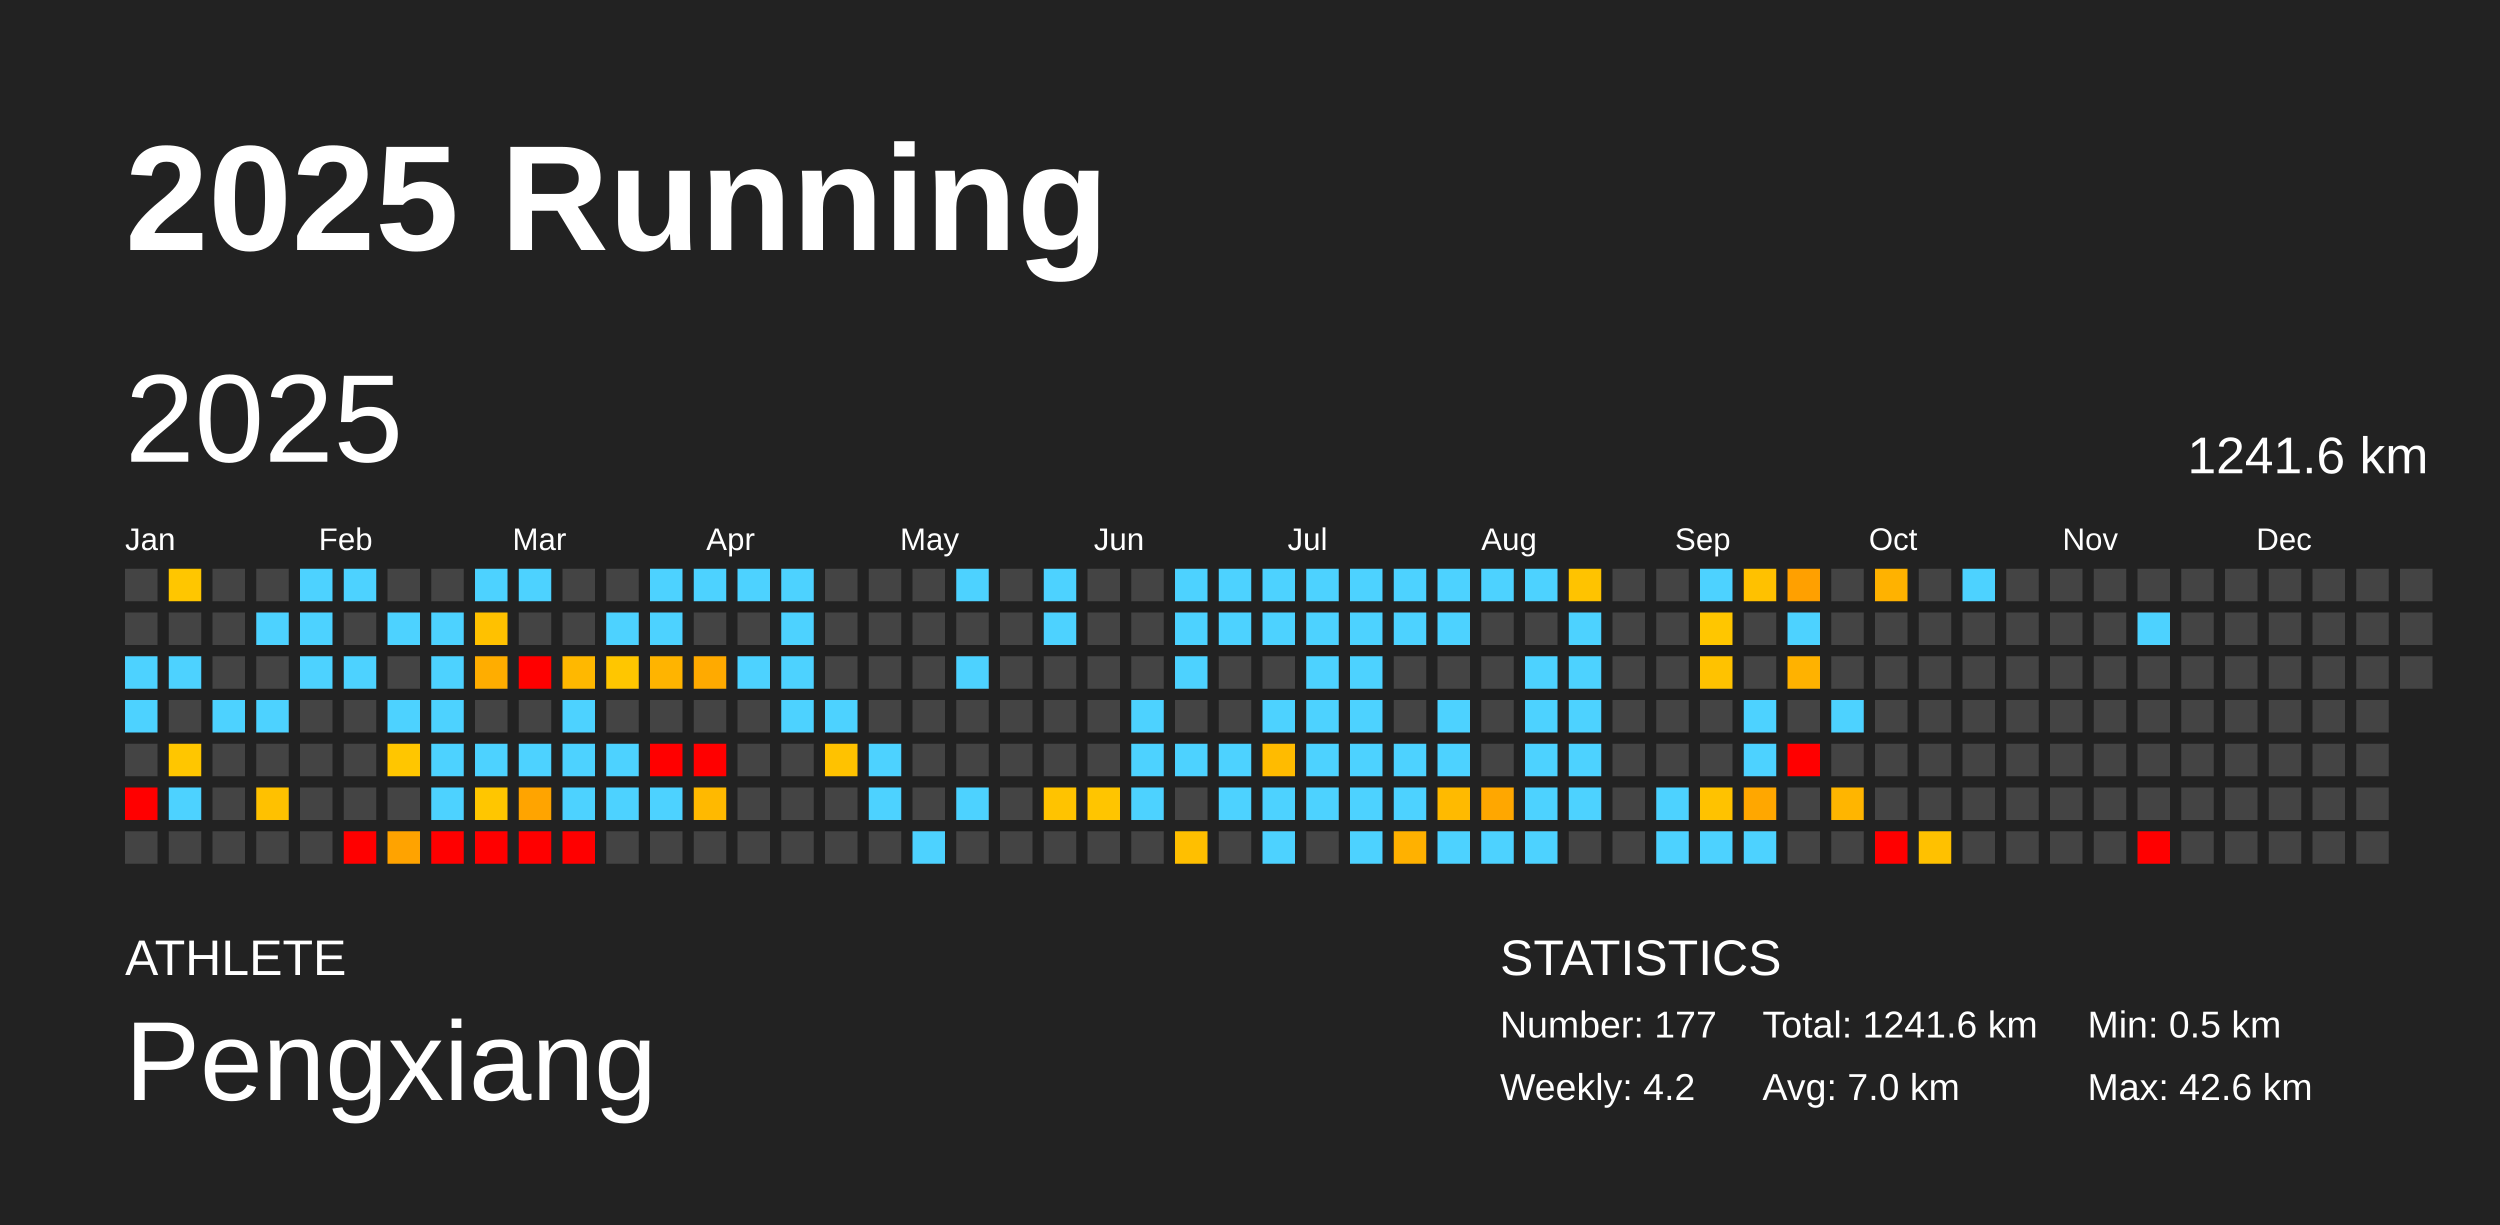
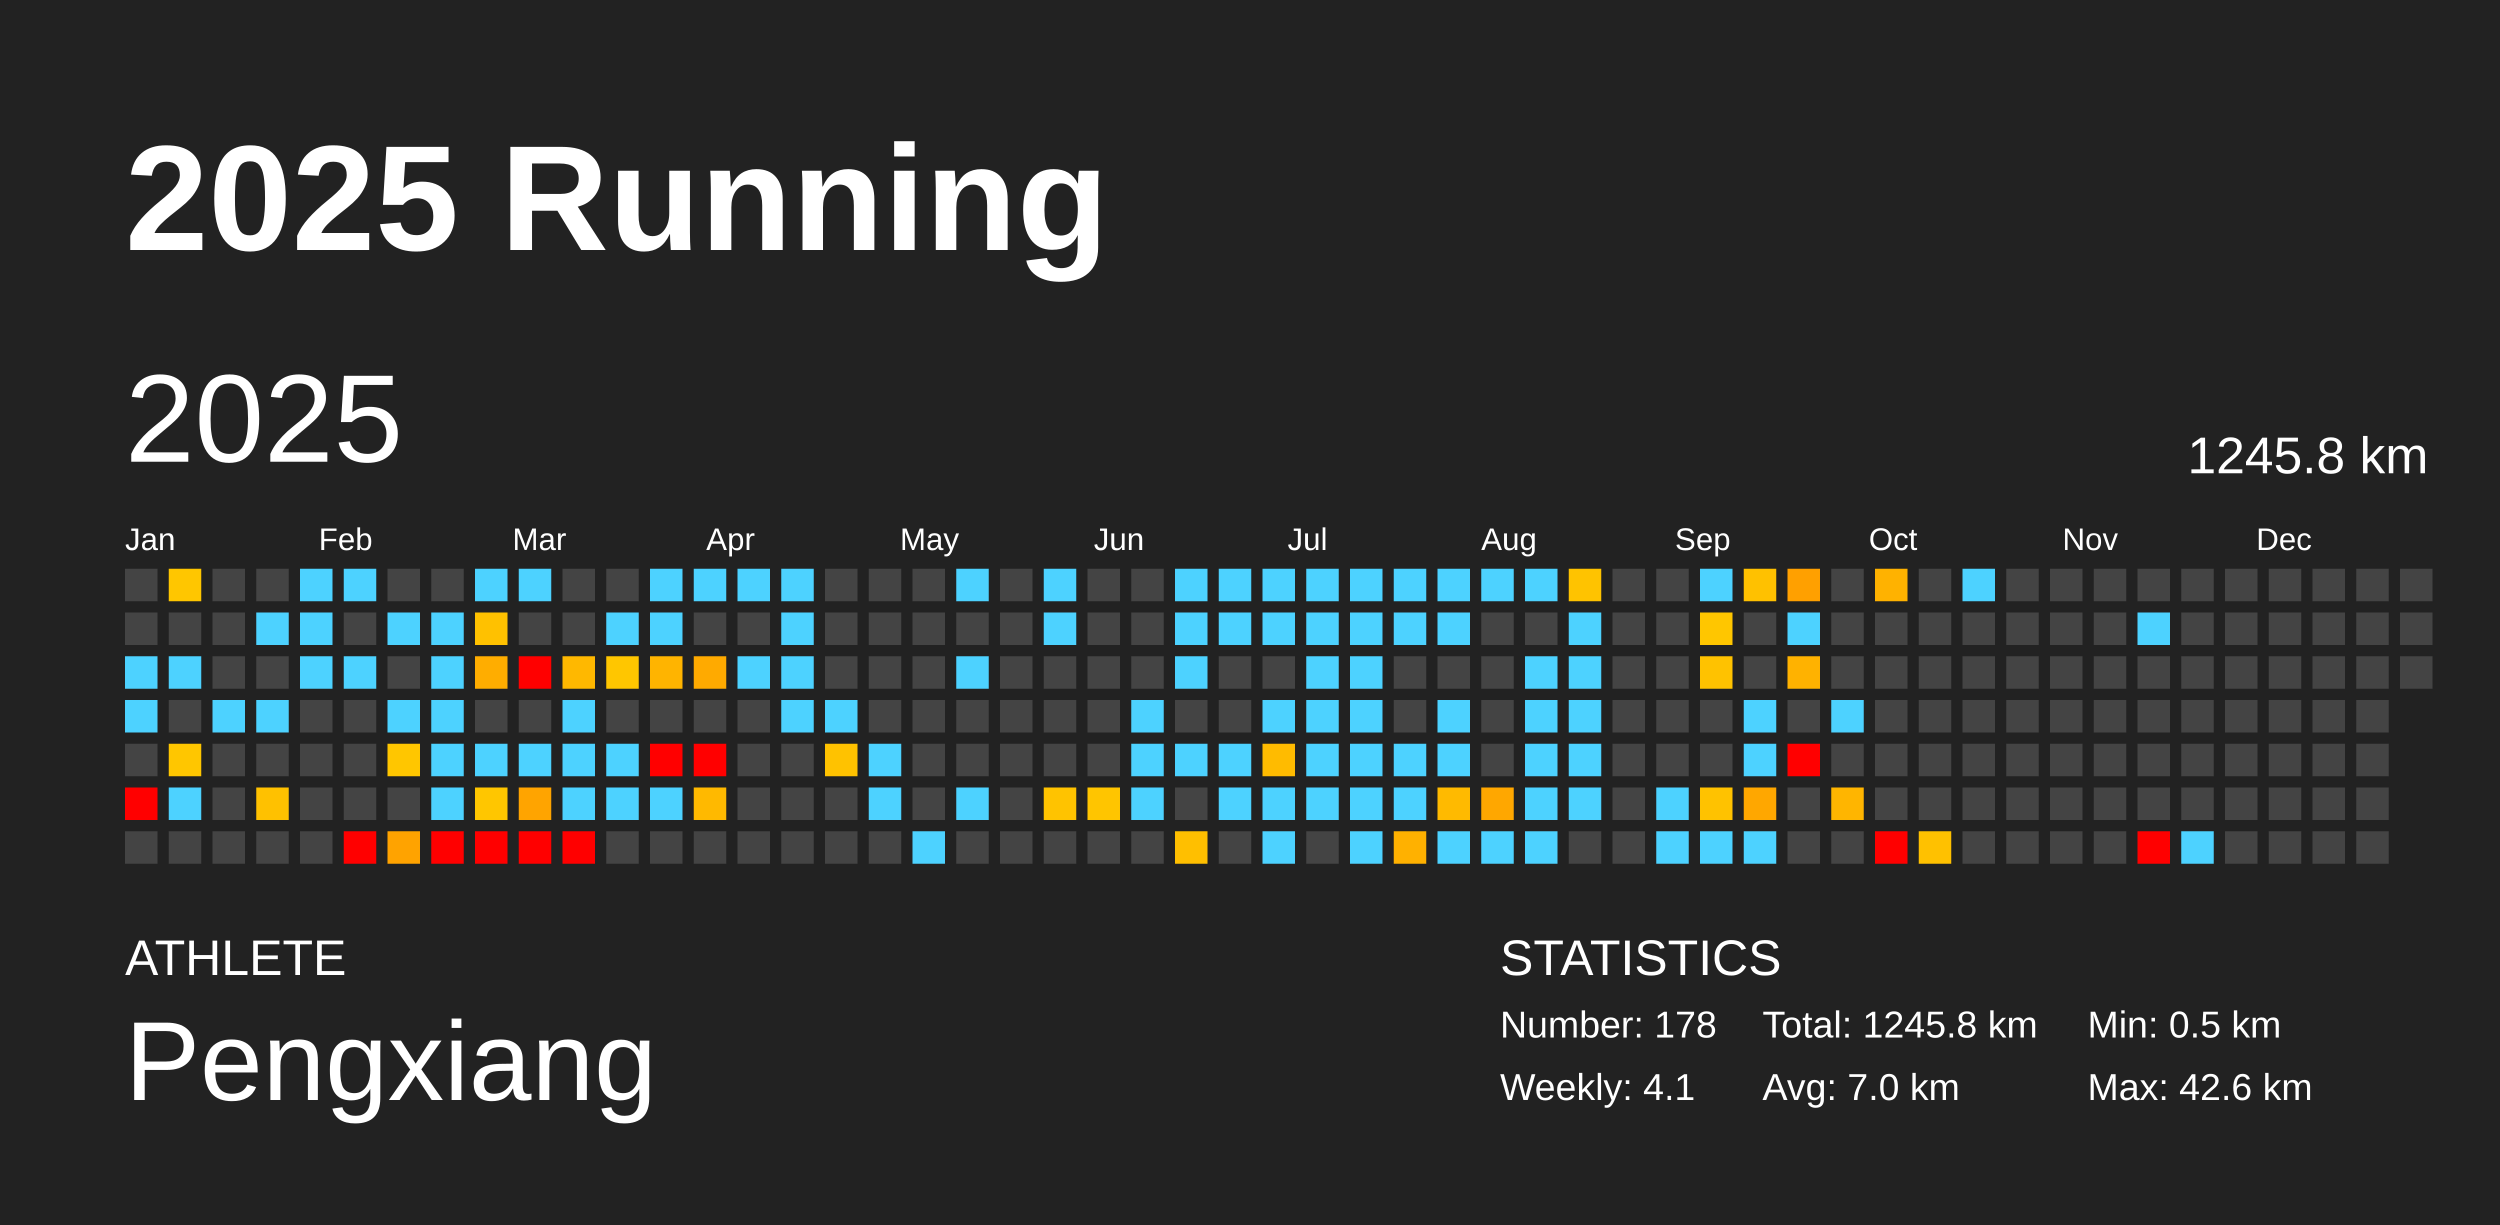
<svg xmlns="http://www.w3.org/2000/svg" baseProfile="full" height="98mm" version="1.1" viewBox="0,0,200,98" width="200mm">
  <defs />
  <rect fill="#222222" height="98" width="200" x="0" y="0" />
  <text fill="#FFFFFF" style="font-size:12px; font-family:Arial; font-weight:bold;" x="10" y="20">2025 Running</text>
  <text fill="#FFFFFF" style="font-size:4px; font-family:Arial" x="10" y="78">ATHLETE</text>
  <text fill="#FFFFFF" style="font-size:9px; font-family:Arial" x="10" y="88">Pengxiang</text>
  <text fill="#FFFFFF" style="font-size:4px; font-family:Arial" x="120" y="78">STATISTICS</text>
-   <text fill="#FFFFFF" style="font-size:3px; font-family:Arial" x="120" y="83">Number: 177</text>
-   <text fill="#FFFFFF" style="font-size:3px; font-family:Arial" x="120" y="88">Weekly: 4.2</text>
-   <text fill="#FFFFFF" style="font-size:3px; font-family:Arial" x="141" y="83">Total: 1241.6 km</text>
+   <text fill="#FFFFFF" style="font-size:3px; font-family:Arial" x="120" y="83">Number: 178</text>
+   <text fill="#FFFFFF" style="font-size:3px; font-family:Arial" x="120" y="88">Weekly: 4.1</text>
+   <text fill="#FFFFFF" style="font-size:3px; font-family:Arial" x="141" y="83">Total: 1245.8 km</text>
  <text fill="#FFFFFF" style="font-size:3px; font-family:Arial" x="141" y="88">Avg: 7.0 km</text>
  <text fill="#FFFFFF" style="font-size:3px; font-family:Arial" x="167" y="83">Min: 0.5 km</text>
  <text fill="#FFFFFF" style="font-size:3px; font-family:Arial" x="167" y="88">Max: 42.6 km</text>
  <text dominant-baseline="hanging" fill="#FFFFFF" style="font-size:10.0px; font-family:Arial;" x="10" y="30">2025</text>
-   <text dominant-baseline="hanging" fill="#FFFFFF" style="font-size:4.125px; font-family:Arial;" x="175" y="35">1241.6 km</text>
+   <text dominant-baseline="hanging" fill="#FFFFFF" style="font-size:4.125px; font-family:Arial;" x="175" y="35">1245.8 km</text>
  <text fill="#FFFFFF" style="font-size:2.5px; font-family:Arial" x="10.0" y="44">Jan</text>
  <text fill="#FFFFFF" style="font-size:2.5px; font-family:Arial" x="25.5" y="44">Feb</text>
  <text fill="#FFFFFF" style="font-size:2.5px; font-family:Arial" x="41.0" y="44">Mar</text>
  <text fill="#FFFFFF" style="font-size:2.5px; font-family:Arial" x="56.5" y="44">Apr</text>
  <text fill="#FFFFFF" style="font-size:2.5px; font-family:Arial" x="72.0" y="44">May</text>
  <text fill="#FFFFFF" style="font-size:2.5px; font-family:Arial" x="87.5" y="44">Jun</text>
  <text fill="#FFFFFF" style="font-size:2.5px; font-family:Arial" x="103.0" y="44">Jul</text>
  <text fill="#FFFFFF" style="font-size:2.5px; font-family:Arial" x="118.5" y="44">Aug</text>
  <text fill="#FFFFFF" style="font-size:2.5px; font-family:Arial" x="134.0" y="44">Sep</text>
  <text fill="#FFFFFF" style="font-size:2.5px; font-family:Arial" x="149.5" y="44">Oct</text>
  <text fill="#FFFFFF" style="font-size:2.5px; font-family:Arial" x="165.0" y="44">Nov</text>
  <text fill="#FFFFFF" style="font-size:2.5px; font-family:Arial" x="180.5" y="44">Dec</text>
  <rect fill="#444444" height="2.6" width="2.6" x="10.0" y="45.5" />
  <rect fill="#444444" height="2.6" width="2.6" x="10.0" y="49.0" />
  <rect fill="#4dd2ff" height="2.6" width="2.6" x="10.0" y="52.5" />
  <rect fill="#4dd2ff" height="2.6" width="2.6" x="10.0" y="56.0" />
  <rect fill="#444444" height="2.6" width="2.6" x="10.0" y="59.5" />
  <rect fill="red" height="2.6" width="2.6" x="10.0" y="63.0" />
  <rect fill="#444444" height="2.6" width="2.6" x="10.0" y="66.5" />
  <rect fill="#ffc600" height="2.6" width="2.6" x="13.5" y="45.5" />
  <rect fill="#444444" height="2.6" width="2.6" x="13.5" y="49.0" />
  <rect fill="#4dd2ff" height="2.6" width="2.6" x="13.5" y="52.5" />
  <rect fill="#444444" height="2.6" width="2.6" x="13.5" y="56.0" />
  <rect fill="#ffc600" height="2.6" width="2.6" x="13.5" y="59.5" />
  <rect fill="#4dd2ff" height="2.6" width="2.6" x="13.5" y="63.0" />
  <rect fill="#444444" height="2.6" width="2.6" x="13.5" y="66.5" />
  <rect fill="#444444" height="2.6" width="2.6" x="17.0" y="45.5" />
  <rect fill="#444444" height="2.6" width="2.6" x="17.0" y="49.0" />
  <rect fill="#444444" height="2.6" width="2.6" x="17.0" y="52.5" />
  <rect fill="#4dd2ff" height="2.6" width="2.6" x="17.0" y="56.0" />
  <rect fill="#444444" height="2.6" width="2.6" x="17.0" y="59.5" />
  <rect fill="#444444" height="2.6" width="2.6" x="17.0" y="63.0" />
  <rect fill="#444444" height="2.6" width="2.6" x="17.0" y="66.5" />
  <rect fill="#444444" height="2.6" width="2.6" x="20.5" y="45.5" />
  <rect fill="#4dd2ff" height="2.6" width="2.6" x="20.5" y="49.0" />
  <rect fill="#444444" height="2.6" width="2.6" x="20.5" y="52.5" />
  <rect fill="#4dd2ff" height="2.6" width="2.6" x="20.5" y="56.0" />
  <rect fill="#444444" height="2.6" width="2.6" x="20.5" y="59.5" />
  <rect fill="#ffc100" height="2.6" width="2.6" x="20.5" y="63.0" />
  <rect fill="#444444" height="2.6" width="2.6" x="20.5" y="66.5" />
  <rect fill="#4dd2ff" height="2.6" width="2.6" x="24.0" y="45.5" />
  <rect fill="#4dd2ff" height="2.6" width="2.6" x="24.0" y="49.0" />
  <rect fill="#4dd2ff" height="2.6" width="2.6" x="24.0" y="52.5" />
  <rect fill="#444444" height="2.6" width="2.6" x="24.0" y="56.0" />
  <rect fill="#444444" height="2.6" width="2.6" x="24.0" y="59.5" />
  <rect fill="#444444" height="2.6" width="2.6" x="24.0" y="63.0" />
  <rect fill="#444444" height="2.6" width="2.6" x="24.0" y="66.5" />
  <rect fill="#4dd2ff" height="2.6" width="2.6" x="27.5" y="45.5" />
  <rect fill="#444444" height="2.6" width="2.6" x="27.5" y="49.0" />
  <rect fill="#4dd2ff" height="2.6" width="2.6" x="27.5" y="52.5" />
  <rect fill="#444444" height="2.6" width="2.6" x="27.5" y="56.0" />
  <rect fill="#444444" height="2.6" width="2.6" x="27.5" y="59.5" />
  <rect fill="#444444" height="2.6" width="2.6" x="27.5" y="63.0" />
  <rect fill="red" height="2.6" width="2.6" x="27.5" y="66.5" />
  <rect fill="#444444" height="2.6" width="2.6" x="31.0" y="45.5" />
  <rect fill="#4dd2ff" height="2.6" width="2.6" x="31.0" y="49.0" />
  <rect fill="#444444" height="2.6" width="2.6" x="31.0" y="52.5" />
  <rect fill="#4dd2ff" height="2.6" width="2.6" x="31.0" y="56.0" />
  <rect fill="#ffc600" height="2.6" width="2.6" x="31.0" y="59.5" />
  <rect fill="#444444" height="2.6" width="2.6" x="31.0" y="63.0" />
  <rect fill="#ffa300" height="2.6" width="2.6" x="31.0" y="66.5" />
  <rect fill="#444444" height="2.6" width="2.6" x="34.5" y="45.5" />
  <rect fill="#4dd2ff" height="2.6" width="2.6" x="34.5" y="49.0" />
  <rect fill="#4dd2ff" height="2.6" width="2.6" x="34.5" y="52.5" />
  <rect fill="#4dd2ff" height="2.6" width="2.6" x="34.5" y="56.0" />
  <rect fill="#4dd2ff" height="2.6" width="2.6" x="34.5" y="59.5" />
  <rect fill="#4dd2ff" height="2.6" width="2.6" x="34.5" y="63.0" />
  <rect fill="red" height="2.6" width="2.6" x="34.5" y="66.5" />
  <rect fill="#4dd2ff" height="2.6" width="2.6" x="38.0" y="45.5" />
  <rect fill="#ffc100" height="2.6" width="2.6" x="38.0" y="49.0" />
  <rect fill="#ffad00" height="2.6" width="2.6" x="38.0" y="52.5" />
  <rect fill="#444444" height="2.6" width="2.6" x="38.0" y="56.0" />
  <rect fill="#4dd2ff" height="2.6" width="2.6" x="38.0" y="59.5" />
  <rect fill="#ffc600" height="2.6" width="2.6" x="38.0" y="63.0" />
  <rect fill="red" height="2.6" width="2.6" x="38.0" y="66.5" />
  <rect fill="#4dd2ff" height="2.6" width="2.6" x="41.5" y="45.5" />
  <rect fill="#444444" height="2.6" width="2.6" x="41.5" y="49.0" />
  <rect fill="red" height="2.6" width="2.6" x="41.5" y="52.5" />
  <rect fill="#444444" height="2.6" width="2.6" x="41.5" y="56.0" />
  <rect fill="#4dd2ff" height="2.6" width="2.6" x="41.5" y="59.5" />
  <rect fill="#ffa400" height="2.6" width="2.6" x="41.5" y="63.0" />
  <rect fill="red" height="2.6" width="2.6" x="41.5" y="66.5" />
  <rect fill="#444444" height="2.6" width="2.6" x="45.0" y="45.5" />
  <rect fill="#444444" height="2.6" width="2.6" x="45.0" y="49.0" />
  <rect fill="#ffb800" height="2.6" width="2.6" x="45.0" y="52.5" />
  <rect fill="#4dd2ff" height="2.6" width="2.6" x="45.0" y="56.0" />
  <rect fill="#4dd2ff" height="2.6" width="2.6" x="45.0" y="59.5" />
  <rect fill="#4dd2ff" height="2.6" width="2.6" x="45.0" y="63.0" />
  <rect fill="red" height="2.6" width="2.6" x="45.0" y="66.5" />
  <rect fill="#444444" height="2.6" width="2.6" x="48.5" y="45.5" />
  <rect fill="#4dd2ff" height="2.6" width="2.6" x="48.5" y="49.0" />
  <rect fill="#ffc600" height="2.6" width="2.6" x="48.5" y="52.5" />
  <rect fill="#444444" height="2.6" width="2.6" x="48.5" y="56.0" />
  <rect fill="#4dd2ff" height="2.6" width="2.6" x="48.5" y="59.5" />
  <rect fill="#4dd2ff" height="2.6" width="2.6" x="48.5" y="63.0" />
  <rect fill="#444444" height="2.6" width="2.6" x="48.5" y="66.5" />
  <rect fill="#4dd2ff" height="2.6" width="2.6" x="52.0" y="45.5" />
  <rect fill="#4dd2ff" height="2.6" width="2.6" x="52.0" y="49.0" />
  <rect fill="#ffb400" height="2.6" width="2.6" x="52.0" y="52.5" />
  <rect fill="#444444" height="2.6" width="2.6" x="52.0" y="56.0" />
  <rect fill="red" height="2.6" width="2.6" x="52.0" y="59.5" />
  <rect fill="#4dd2ff" height="2.6" width="2.6" x="52.0" y="63.0" />
  <rect fill="#444444" height="2.6" width="2.6" x="52.0" y="66.5" />
  <rect fill="#4dd2ff" height="2.6" width="2.6" x="55.5" y="45.5" />
  <rect fill="#444444" height="2.6" width="2.6" x="55.5" y="49.0" />
  <rect fill="#ffaa00" height="2.6" width="2.6" x="55.5" y="52.5" />
  <rect fill="#444444" height="2.6" width="2.6" x="55.5" y="56.0" />
  <rect fill="red" height="2.6" width="2.6" x="55.5" y="59.5" />
  <rect fill="#ffb900" height="2.6" width="2.6" x="55.5" y="63.0" />
  <rect fill="#444444" height="2.6" width="2.6" x="55.5" y="66.5" />
  <rect fill="#4dd2ff" height="2.6" width="2.6" x="59.0" y="45.5" />
  <rect fill="#444444" height="2.6" width="2.6" x="59.0" y="49.0" />
  <rect fill="#4dd2ff" height="2.6" width="2.6" x="59.0" y="52.5" />
  <rect fill="#444444" height="2.6" width="2.6" x="59.0" y="56.0" />
  <rect fill="#444444" height="2.6" width="2.6" x="59.0" y="59.5" />
  <rect fill="#444444" height="2.6" width="2.6" x="59.0" y="63.0" />
  <rect fill="#444444" height="2.6" width="2.6" x="59.0" y="66.5" />
  <rect fill="#4dd2ff" height="2.6" width="2.6" x="62.5" y="45.5" />
  <rect fill="#4dd2ff" height="2.6" width="2.6" x="62.5" y="49.0" />
  <rect fill="#4dd2ff" height="2.6" width="2.6" x="62.5" y="52.5" />
  <rect fill="#4dd2ff" height="2.6" width="2.6" x="62.5" y="56.0" />
  <rect fill="#444444" height="2.6" width="2.6" x="62.5" y="59.5" />
  <rect fill="#444444" height="2.6" width="2.6" x="62.5" y="63.0" />
  <rect fill="#444444" height="2.6" width="2.6" x="62.5" y="66.5" />
  <rect fill="#444444" height="2.6" width="2.6" x="66.0" y="45.5" />
  <rect fill="#444444" height="2.6" width="2.6" x="66.0" y="49.0" />
  <rect fill="#444444" height="2.6" width="2.6" x="66.0" y="52.5" />
  <rect fill="#4dd2ff" height="2.6" width="2.6" x="66.0" y="56.0" />
  <rect fill="#ffc200" height="2.6" width="2.6" x="66.0" y="59.5" />
  <rect fill="#444444" height="2.6" width="2.6" x="66.0" y="63.0" />
  <rect fill="#444444" height="2.6" width="2.6" x="66.0" y="66.5" />
  <rect fill="#444444" height="2.6" width="2.6" x="69.5" y="45.5" />
  <rect fill="#444444" height="2.6" width="2.6" x="69.5" y="49.0" />
  <rect fill="#444444" height="2.6" width="2.6" x="69.5" y="52.5" />
  <rect fill="#444444" height="2.6" width="2.6" x="69.5" y="56.0" />
  <rect fill="#4dd2ff" height="2.6" width="2.6" x="69.5" y="59.5" />
  <rect fill="#4dd2ff" height="2.6" width="2.6" x="69.5" y="63.0" />
  <rect fill="#444444" height="2.6" width="2.6" x="69.5" y="66.5" />
  <rect fill="#444444" height="2.6" width="2.6" x="73.0" y="45.5" />
  <rect fill="#444444" height="2.6" width="2.6" x="73.0" y="49.0" />
  <rect fill="#444444" height="2.6" width="2.6" x="73.0" y="52.5" />
  <rect fill="#444444" height="2.6" width="2.6" x="73.0" y="56.0" />
  <rect fill="#444444" height="2.6" width="2.6" x="73.0" y="59.5" />
  <rect fill="#444444" height="2.6" width="2.6" x="73.0" y="63.0" />
  <rect fill="#4dd2ff" height="2.6" width="2.6" x="73.0" y="66.5" />
  <rect fill="#4dd2ff" height="2.6" width="2.6" x="76.5" y="45.5" />
  <rect fill="#444444" height="2.6" width="2.6" x="76.5" y="49.0" />
  <rect fill="#4dd2ff" height="2.6" width="2.6" x="76.5" y="52.5" />
  <rect fill="#444444" height="2.6" width="2.6" x="76.5" y="56.0" />
  <rect fill="#444444" height="2.6" width="2.6" x="76.5" y="59.5" />
  <rect fill="#4dd2ff" height="2.6" width="2.6" x="76.5" y="63.0" />
  <rect fill="#444444" height="2.6" width="2.6" x="76.5" y="66.5" />
  <rect fill="#444444" height="2.6" width="2.6" x="80.0" y="45.5" />
  <rect fill="#444444" height="2.6" width="2.6" x="80.0" y="49.0" />
  <rect fill="#444444" height="2.6" width="2.6" x="80.0" y="52.5" />
  <rect fill="#444444" height="2.6" width="2.6" x="80.0" y="56.0" />
  <rect fill="#444444" height="2.6" width="2.6" x="80.0" y="59.5" />
  <rect fill="#444444" height="2.6" width="2.6" x="80.0" y="63.0" />
  <rect fill="#444444" height="2.6" width="2.6" x="80.0" y="66.5" />
  <rect fill="#4dd2ff" height="2.6" width="2.6" x="83.5" y="45.5" />
  <rect fill="#4dd2ff" height="2.6" width="2.6" x="83.5" y="49.0" />
  <rect fill="#444444" height="2.6" width="2.6" x="83.5" y="52.5" />
  <rect fill="#444444" height="2.6" width="2.6" x="83.5" y="56.0" />
  <rect fill="#444444" height="2.6" width="2.6" x="83.5" y="59.5" />
  <rect fill="#ffc300" height="2.6" width="2.6" x="83.5" y="63.0" />
  <rect fill="#444444" height="2.6" width="2.6" x="83.5" y="66.5" />
  <rect fill="#444444" height="2.6" width="2.6" x="87.0" y="45.5" />
  <rect fill="#444444" height="2.6" width="2.6" x="87.0" y="49.0" />
  <rect fill="#444444" height="2.6" width="2.6" x="87.0" y="52.5" />
  <rect fill="#444444" height="2.6" width="2.6" x="87.0" y="56.0" />
  <rect fill="#444444" height="2.6" width="2.6" x="87.0" y="59.5" />
  <rect fill="#ffc500" height="2.6" width="2.6" x="87.0" y="63.0" />
  <rect fill="#444444" height="2.6" width="2.6" x="87.0" y="66.5" />
  <rect fill="#444444" height="2.6" width="2.6" x="90.5" y="45.5" />
  <rect fill="#444444" height="2.6" width="2.6" x="90.5" y="49.0" />
  <rect fill="#444444" height="2.6" width="2.6" x="90.5" y="52.5" />
  <rect fill="#4dd2ff" height="2.6" width="2.6" x="90.5" y="56.0" />
  <rect fill="#4dd2ff" height="2.6" width="2.6" x="90.5" y="59.5" />
  <rect fill="#4dd2ff" height="2.6" width="2.6" x="90.5" y="63.0" />
  <rect fill="#444444" height="2.6" width="2.6" x="90.5" y="66.5" />
  <rect fill="#4dd2ff" height="2.6" width="2.6" x="94.0" y="45.5" />
  <rect fill="#4dd2ff" height="2.6" width="2.6" x="94.0" y="49.0" />
  <rect fill="#4dd2ff" height="2.6" width="2.6" x="94.0" y="52.5" />
  <rect fill="#444444" height="2.6" width="2.6" x="94.0" y="56.0" />
  <rect fill="#4dd2ff" height="2.6" width="2.6" x="94.0" y="59.5" />
  <rect fill="#444444" height="2.6" width="2.6" x="94.0" y="63.0" />
  <rect fill="#ffbf00" height="2.6" width="2.6" x="94.0" y="66.5" />
  <rect fill="#4dd2ff" height="2.6" width="2.6" x="97.5" y="45.5" />
  <rect fill="#4dd2ff" height="2.6" width="2.6" x="97.5" y="49.0" />
  <rect fill="#444444" height="2.6" width="2.6" x="97.5" y="52.5" />
  <rect fill="#444444" height="2.6" width="2.6" x="97.5" y="56.0" />
  <rect fill="#4dd2ff" height="2.6" width="2.6" x="97.5" y="59.5" />
  <rect fill="#4dd2ff" height="2.6" width="2.6" x="97.5" y="63.0" />
  <rect fill="#444444" height="2.6" width="2.6" x="97.5" y="66.5" />
  <rect fill="#4dd2ff" height="2.6" width="2.6" x="101.0" y="45.5" />
  <rect fill="#4dd2ff" height="2.6" width="2.6" x="101.0" y="49.0" />
  <rect fill="#444444" height="2.6" width="2.6" x="101.0" y="52.5" />
  <rect fill="#4dd2ff" height="2.6" width="2.6" x="101.0" y="56.0" />
  <rect fill="#ffbb00" height="2.6" width="2.6" x="101.0" y="59.5" />
  <rect fill="#4dd2ff" height="2.6" width="2.6" x="101.0" y="63.0" />
  <rect fill="#4dd2ff" height="2.6" width="2.6" x="101.0" y="66.5" />
  <rect fill="#4dd2ff" height="2.6" width="2.6" x="104.5" y="45.5" />
  <rect fill="#4dd2ff" height="2.6" width="2.6" x="104.5" y="49.0" />
  <rect fill="#4dd2ff" height="2.6" width="2.6" x="104.5" y="52.5" />
  <rect fill="#4dd2ff" height="2.6" width="2.6" x="104.5" y="56.0" />
  <rect fill="#4dd2ff" height="2.6" width="2.6" x="104.5" y="59.5" />
  <rect fill="#4dd2ff" height="2.6" width="2.6" x="104.5" y="63.0" />
  <rect fill="#444444" height="2.6" width="2.6" x="104.5" y="66.5" />
  <rect fill="#4dd2ff" height="2.6" width="2.6" x="108.0" y="45.5" />
  <rect fill="#4dd2ff" height="2.6" width="2.6" x="108.0" y="49.0" />
  <rect fill="#4dd2ff" height="2.6" width="2.6" x="108.0" y="52.5" />
  <rect fill="#4dd2ff" height="2.6" width="2.6" x="108.0" y="56.0" />
  <rect fill="#4dd2ff" height="2.6" width="2.6" x="108.0" y="59.5" />
  <rect fill="#4dd2ff" height="2.6" width="2.6" x="108.0" y="63.0" />
  <rect fill="#4dd2ff" height="2.6" width="2.6" x="108.0" y="66.5" />
  <rect fill="#4dd2ff" height="2.6" width="2.6" x="111.5" y="45.5" />
  <rect fill="#4dd2ff" height="2.6" width="2.6" x="111.5" y="49.0" />
  <rect fill="#444444" height="2.6" width="2.6" x="111.5" y="52.5" />
  <rect fill="#444444" height="2.6" width="2.6" x="111.5" y="56.0" />
  <rect fill="#4dd2ff" height="2.6" width="2.6" x="111.5" y="59.5" />
  <rect fill="#4dd2ff" height="2.6" width="2.6" x="111.5" y="63.0" />
  <rect fill="#ffb100" height="2.6" width="2.6" x="111.5" y="66.5" />
  <rect fill="#4dd2ff" height="2.6" width="2.6" x="115.0" y="45.5" />
  <rect fill="#4dd2ff" height="2.6" width="2.6" x="115.0" y="49.0" />
  <rect fill="#444444" height="2.6" width="2.6" x="115.0" y="52.5" />
  <rect fill="#4dd2ff" height="2.6" width="2.6" x="115.0" y="56.0" />
  <rect fill="#4dd2ff" height="2.6" width="2.6" x="115.0" y="59.5" />
  <rect fill="#ffba00" height="2.6" width="2.6" x="115.0" y="63.0" />
  <rect fill="#4dd2ff" height="2.6" width="2.6" x="115.0" y="66.5" />
  <rect fill="#4dd2ff" height="2.6" width="2.6" x="118.5" y="45.5" />
  <rect fill="#444444" height="2.6" width="2.6" x="118.5" y="49.0" />
  <rect fill="#444444" height="2.6" width="2.6" x="118.5" y="52.5" />
  <rect fill="#444444" height="2.6" width="2.6" x="118.5" y="56.0" />
  <rect fill="#444444" height="2.6" width="2.6" x="118.5" y="59.5" />
  <rect fill="#ffa700" height="2.6" width="2.6" x="118.5" y="63.0" />
  <rect fill="#4dd2ff" height="2.6" width="2.6" x="118.5" y="66.5" />
  <rect fill="#4dd2ff" height="2.6" width="2.6" x="122.0" y="45.5" />
  <rect fill="#444444" height="2.6" width="2.6" x="122.0" y="49.0" />
  <rect fill="#4dd2ff" height="2.6" width="2.6" x="122.0" y="52.5" />
  <rect fill="#4dd2ff" height="2.6" width="2.6" x="122.0" y="56.0" />
  <rect fill="#4dd2ff" height="2.6" width="2.6" x="122.0" y="59.5" />
  <rect fill="#4dd2ff" height="2.6" width="2.6" x="122.0" y="63.0" />
  <rect fill="#4dd2ff" height="2.6" width="2.6" x="122.0" y="66.5" />
  <rect fill="#ffc300" height="2.6" width="2.6" x="125.5" y="45.5" />
  <rect fill="#4dd2ff" height="2.6" width="2.6" x="125.5" y="49.0" />
  <rect fill="#4dd2ff" height="2.6" width="2.6" x="125.5" y="52.5" />
  <rect fill="#4dd2ff" height="2.6" width="2.6" x="125.5" y="56.0" />
  <rect fill="#4dd2ff" height="2.6" width="2.6" x="125.5" y="59.5" />
  <rect fill="#4dd2ff" height="2.6" width="2.6" x="125.5" y="63.0" />
  <rect fill="#444444" height="2.6" width="2.6" x="125.5" y="66.5" />
  <rect fill="#444444" height="2.6" width="2.6" x="129.0" y="45.5" />
  <rect fill="#444444" height="2.6" width="2.6" x="129.0" y="49.0" />
  <rect fill="#444444" height="2.6" width="2.6" x="129.0" y="52.5" />
  <rect fill="#444444" height="2.6" width="2.6" x="129.0" y="56.0" />
  <rect fill="#444444" height="2.6" width="2.6" x="129.0" y="59.5" />
  <rect fill="#444444" height="2.6" width="2.6" x="129.0" y="63.0" />
  <rect fill="#444444" height="2.6" width="2.6" x="129.0" y="66.5" />
  <rect fill="#444444" height="2.6" width="2.6" x="132.5" y="45.5" />
  <rect fill="#444444" height="2.6" width="2.6" x="132.5" y="49.0" />
  <rect fill="#444444" height="2.6" width="2.6" x="132.5" y="52.5" />
  <rect fill="#444444" height="2.6" width="2.6" x="132.5" y="56.0" />
  <rect fill="#444444" height="2.6" width="2.6" x="132.5" y="59.5" />
  <rect fill="#4dd2ff" height="2.6" width="2.6" x="132.5" y="63.0" />
  <rect fill="#4dd2ff" height="2.6" width="2.6" x="132.5" y="66.5" />
  <rect fill="#4dd2ff" height="2.6" width="2.6" x="136.0" y="45.5" />
  <rect fill="#ffc600" height="2.6" width="2.6" x="136.0" y="49.0" />
  <rect fill="#ffc200" height="2.6" width="2.6" x="136.0" y="52.5" />
  <rect fill="#444444" height="2.6" width="2.6" x="136.0" y="56.0" />
  <rect fill="#444444" height="2.6" width="2.6" x="136.0" y="59.5" />
  <rect fill="#ffc200" height="2.6" width="2.6" x="136.0" y="63.0" />
  <rect fill="#4dd2ff" height="2.6" width="2.6" x="136.0" y="66.5" />
  <rect fill="#ffc100" height="2.6" width="2.6" x="139.5" y="45.5" />
  <rect fill="#444444" height="2.6" width="2.6" x="139.5" y="49.0" />
  <rect fill="#444444" height="2.6" width="2.6" x="139.5" y="52.5" />
  <rect fill="#4dd2ff" height="2.6" width="2.6" x="139.5" y="56.0" />
  <rect fill="#4dd2ff" height="2.6" width="2.6" x="139.5" y="59.5" />
  <rect fill="#ffa700" height="2.6" width="2.6" x="139.5" y="63.0" />
  <rect fill="#4dd2ff" height="2.6" width="2.6" x="139.5" y="66.5" />
  <rect fill="#ffa000" height="2.6" width="2.6" x="143.0" y="45.5" />
  <rect fill="#4dd2ff" height="2.6" width="2.6" x="143.0" y="49.0" />
  <rect fill="#ffb200" height="2.6" width="2.6" x="143.0" y="52.5" />
  <rect fill="#444444" height="2.6" width="2.6" x="143.0" y="56.0" />
  <rect fill="red" height="2.6" width="2.6" x="143.0" y="59.5" />
  <rect fill="#444444" height="2.6" width="2.6" x="143.0" y="63.0" />
  <rect fill="#444444" height="2.6" width="2.6" x="143.0" y="66.5" />
  <rect fill="#444444" height="2.6" width="2.6" x="146.5" y="45.5" />
  <rect fill="#444444" height="2.6" width="2.6" x="146.5" y="49.0" />
  <rect fill="#444444" height="2.6" width="2.6" x="146.5" y="52.5" />
  <rect fill="#4dd2ff" height="2.6" width="2.6" x="146.5" y="56.0" />
  <rect fill="#444444" height="2.6" width="2.6" x="146.5" y="59.5" />
  <rect fill="#ffb500" height="2.6" width="2.6" x="146.5" y="63.0" />
  <rect fill="#444444" height="2.6" width="2.6" x="146.5" y="66.5" />
  <rect fill="#ffb200" height="2.6" width="2.6" x="150.0" y="45.5" />
  <rect fill="#444444" height="2.6" width="2.6" x="150.0" y="49.0" />
  <rect fill="#444444" height="2.6" width="2.6" x="150.0" y="52.5" />
  <rect fill="#444444" height="2.6" width="2.6" x="150.0" y="56.0" />
  <rect fill="#444444" height="2.6" width="2.6" x="150.0" y="59.5" />
  <rect fill="#444444" height="2.6" width="2.6" x="150.0" y="63.0" />
  <rect fill="red" height="2.6" width="2.6" x="150.0" y="66.5" />
  <rect fill="#444444" height="2.6" width="2.6" x="153.5" y="45.5" />
  <rect fill="#444444" height="2.6" width="2.6" x="153.5" y="49.0" />
  <rect fill="#444444" height="2.6" width="2.6" x="153.5" y="52.5" />
  <rect fill="#444444" height="2.6" width="2.6" x="153.5" y="56.0" />
  <rect fill="#444444" height="2.6" width="2.6" x="153.5" y="59.5" />
  <rect fill="#444444" height="2.6" width="2.6" x="153.5" y="63.0" />
  <rect fill="#ffc100" height="2.6" width="2.6" x="153.5" y="66.5" />
  <rect fill="#4dd2ff" height="2.6" width="2.6" x="157.0" y="45.5" />
  <rect fill="#444444" height="2.6" width="2.6" x="157.0" y="49.0" />
  <rect fill="#444444" height="2.6" width="2.6" x="157.0" y="52.5" />
  <rect fill="#444444" height="2.6" width="2.6" x="157.0" y="56.0" />
  <rect fill="#444444" height="2.6" width="2.6" x="157.0" y="59.5" />
  <rect fill="#444444" height="2.6" width="2.6" x="157.0" y="63.0" />
  <rect fill="#444444" height="2.6" width="2.6" x="157.0" y="66.5" />
  <rect fill="#444444" height="2.6" width="2.6" x="160.5" y="45.5" />
  <rect fill="#444444" height="2.6" width="2.6" x="160.5" y="49.0" />
  <rect fill="#444444" height="2.6" width="2.6" x="160.5" y="52.5" />
  <rect fill="#444444" height="2.6" width="2.6" x="160.5" y="56.0" />
  <rect fill="#444444" height="2.6" width="2.6" x="160.5" y="59.5" />
  <rect fill="#444444" height="2.6" width="2.6" x="160.5" y="63.0" />
  <rect fill="#444444" height="2.6" width="2.6" x="160.5" y="66.5" />
  <rect fill="#444444" height="2.6" width="2.6" x="164.0" y="45.5" />
  <rect fill="#444444" height="2.6" width="2.6" x="164.0" y="49.0" />
  <rect fill="#444444" height="2.6" width="2.6" x="164.0" y="52.5" />
  <rect fill="#444444" height="2.6" width="2.6" x="164.0" y="56.0" />
  <rect fill="#444444" height="2.6" width="2.6" x="164.0" y="59.5" />
  <rect fill="#444444" height="2.6" width="2.6" x="164.0" y="63.0" />
  <rect fill="#444444" height="2.6" width="2.6" x="164.0" y="66.5" />
  <rect fill="#444444" height="2.6" width="2.6" x="167.5" y="45.5" />
  <rect fill="#444444" height="2.6" width="2.6" x="167.5" y="49.0" />
  <rect fill="#444444" height="2.6" width="2.6" x="167.5" y="52.5" />
  <rect fill="#444444" height="2.6" width="2.6" x="167.5" y="56.0" />
  <rect fill="#444444" height="2.6" width="2.6" x="167.5" y="59.5" />
  <rect fill="#444444" height="2.6" width="2.6" x="167.5" y="63.0" />
  <rect fill="#444444" height="2.6" width="2.6" x="167.5" y="66.5" />
  <rect fill="#444444" height="2.6" width="2.6" x="171.0" y="45.5" />
  <rect fill="#4dd2ff" height="2.6" width="2.6" x="171.0" y="49.0" />
  <rect fill="#444444" height="2.6" width="2.6" x="171.0" y="52.5" />
  <rect fill="#444444" height="2.6" width="2.6" x="171.0" y="56.0" />
  <rect fill="#444444" height="2.6" width="2.6" x="171.0" y="59.5" />
  <rect fill="#444444" height="2.6" width="2.6" x="171.0" y="63.0" />
  <rect fill="red" height="2.6" width="2.6" x="171.0" y="66.5" />
  <rect fill="#444444" height="2.6" width="2.6" x="174.5" y="45.5" />
  <rect fill="#444444" height="2.6" width="2.6" x="174.5" y="49.0" />
  <rect fill="#444444" height="2.6" width="2.6" x="174.5" y="52.5" />
  <rect fill="#444444" height="2.6" width="2.6" x="174.5" y="56.0" />
  <rect fill="#444444" height="2.6" width="2.6" x="174.5" y="59.5" />
  <rect fill="#444444" height="2.6" width="2.6" x="174.5" y="63.0" />
-   <rect fill="#444444" height="2.6" width="2.6" x="174.5" y="66.5" />
+   <rect fill="#4dd2ff" height="2.6" width="2.6" x="174.5" y="66.5" />
  <rect fill="#444444" height="2.6" width="2.6" x="178.0" y="45.5" />
  <rect fill="#444444" height="2.6" width="2.6" x="178.0" y="49.0" />
  <rect fill="#444444" height="2.6" width="2.6" x="178.0" y="52.5" />
  <rect fill="#444444" height="2.6" width="2.6" x="178.0" y="56.0" />
  <rect fill="#444444" height="2.6" width="2.6" x="178.0" y="59.5" />
  <rect fill="#444444" height="2.6" width="2.6" x="178.0" y="63.0" />
  <rect fill="#444444" height="2.6" width="2.6" x="178.0" y="66.5" />
  <rect fill="#444444" height="2.6" width="2.6" x="181.5" y="45.5" />
  <rect fill="#444444" height="2.6" width="2.6" x="181.5" y="49.0" />
  <rect fill="#444444" height="2.6" width="2.6" x="181.5" y="52.5" />
  <rect fill="#444444" height="2.6" width="2.6" x="181.5" y="56.0" />
  <rect fill="#444444" height="2.6" width="2.6" x="181.5" y="59.5" />
  <rect fill="#444444" height="2.6" width="2.6" x="181.5" y="63.0" />
  <rect fill="#444444" height="2.6" width="2.6" x="181.5" y="66.5" />
  <rect fill="#444444" height="2.6" width="2.6" x="185.0" y="45.5" />
  <rect fill="#444444" height="2.6" width="2.6" x="185.0" y="49.0" />
  <rect fill="#444444" height="2.6" width="2.6" x="185.0" y="52.5" />
  <rect fill="#444444" height="2.6" width="2.6" x="185.0" y="56.0" />
  <rect fill="#444444" height="2.6" width="2.6" x="185.0" y="59.5" />
  <rect fill="#444444" height="2.6" width="2.6" x="185.0" y="63.0" />
  <rect fill="#444444" height="2.6" width="2.6" x="185.0" y="66.5" />
  <rect fill="#444444" height="2.6" width="2.6" x="188.5" y="45.5" />
  <rect fill="#444444" height="2.6" width="2.6" x="188.5" y="49.0" />
  <rect fill="#444444" height="2.6" width="2.6" x="188.5" y="52.5" />
  <rect fill="#444444" height="2.6" width="2.6" x="188.5" y="56.0" />
  <rect fill="#444444" height="2.6" width="2.6" x="188.5" y="59.5" />
  <rect fill="#444444" height="2.6" width="2.6" x="188.5" y="63.0" />
  <rect fill="#444444" height="2.6" width="2.6" x="188.5" y="66.5" />
  <rect fill="#444444" height="2.6" width="2.6" x="192.0" y="45.5" />
  <rect fill="#444444" height="2.6" width="2.6" x="192.0" y="49.0" />
  <rect fill="#444444" height="2.6" width="2.6" x="192.0" y="52.5" />
</svg>
